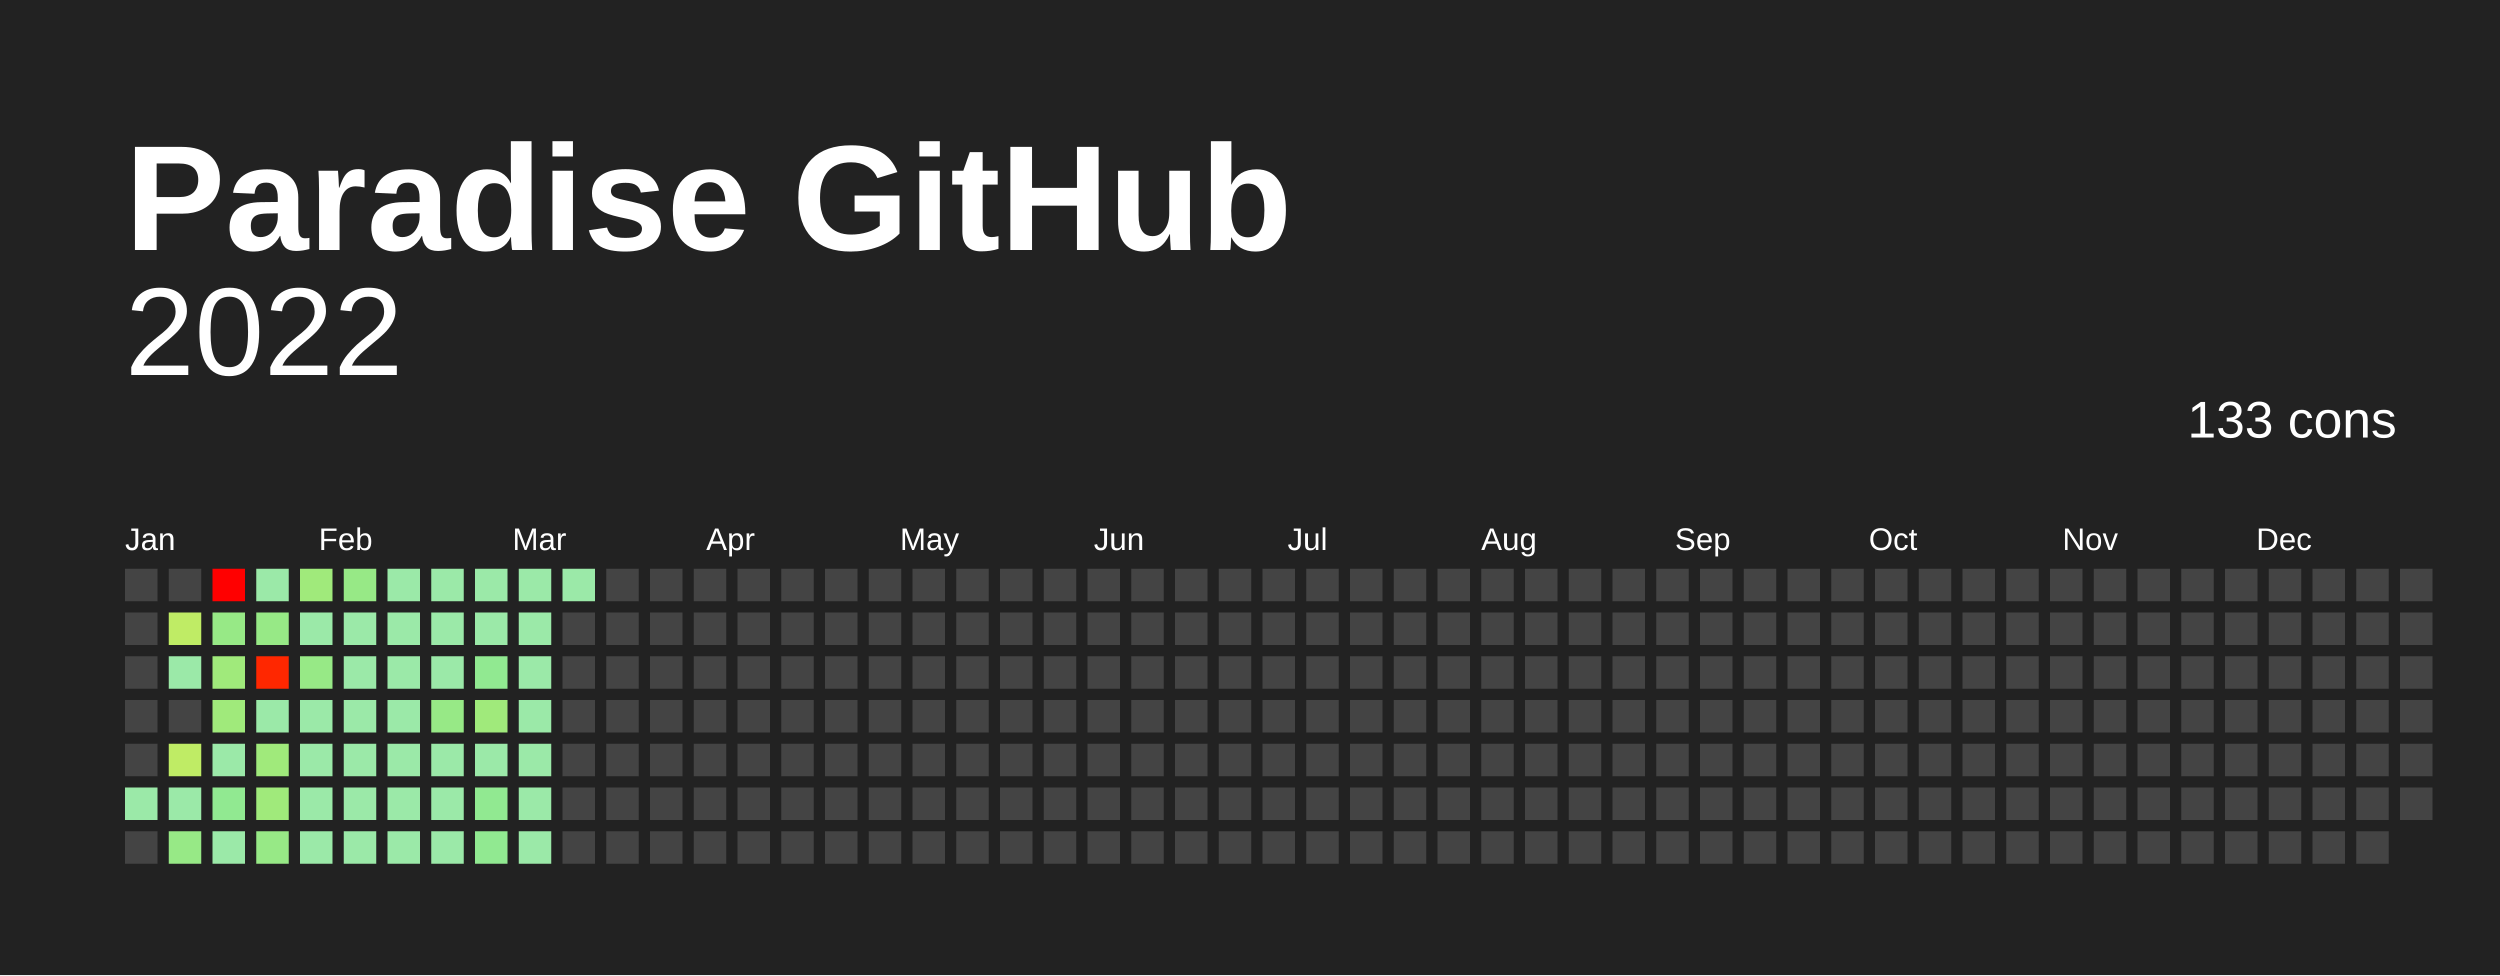
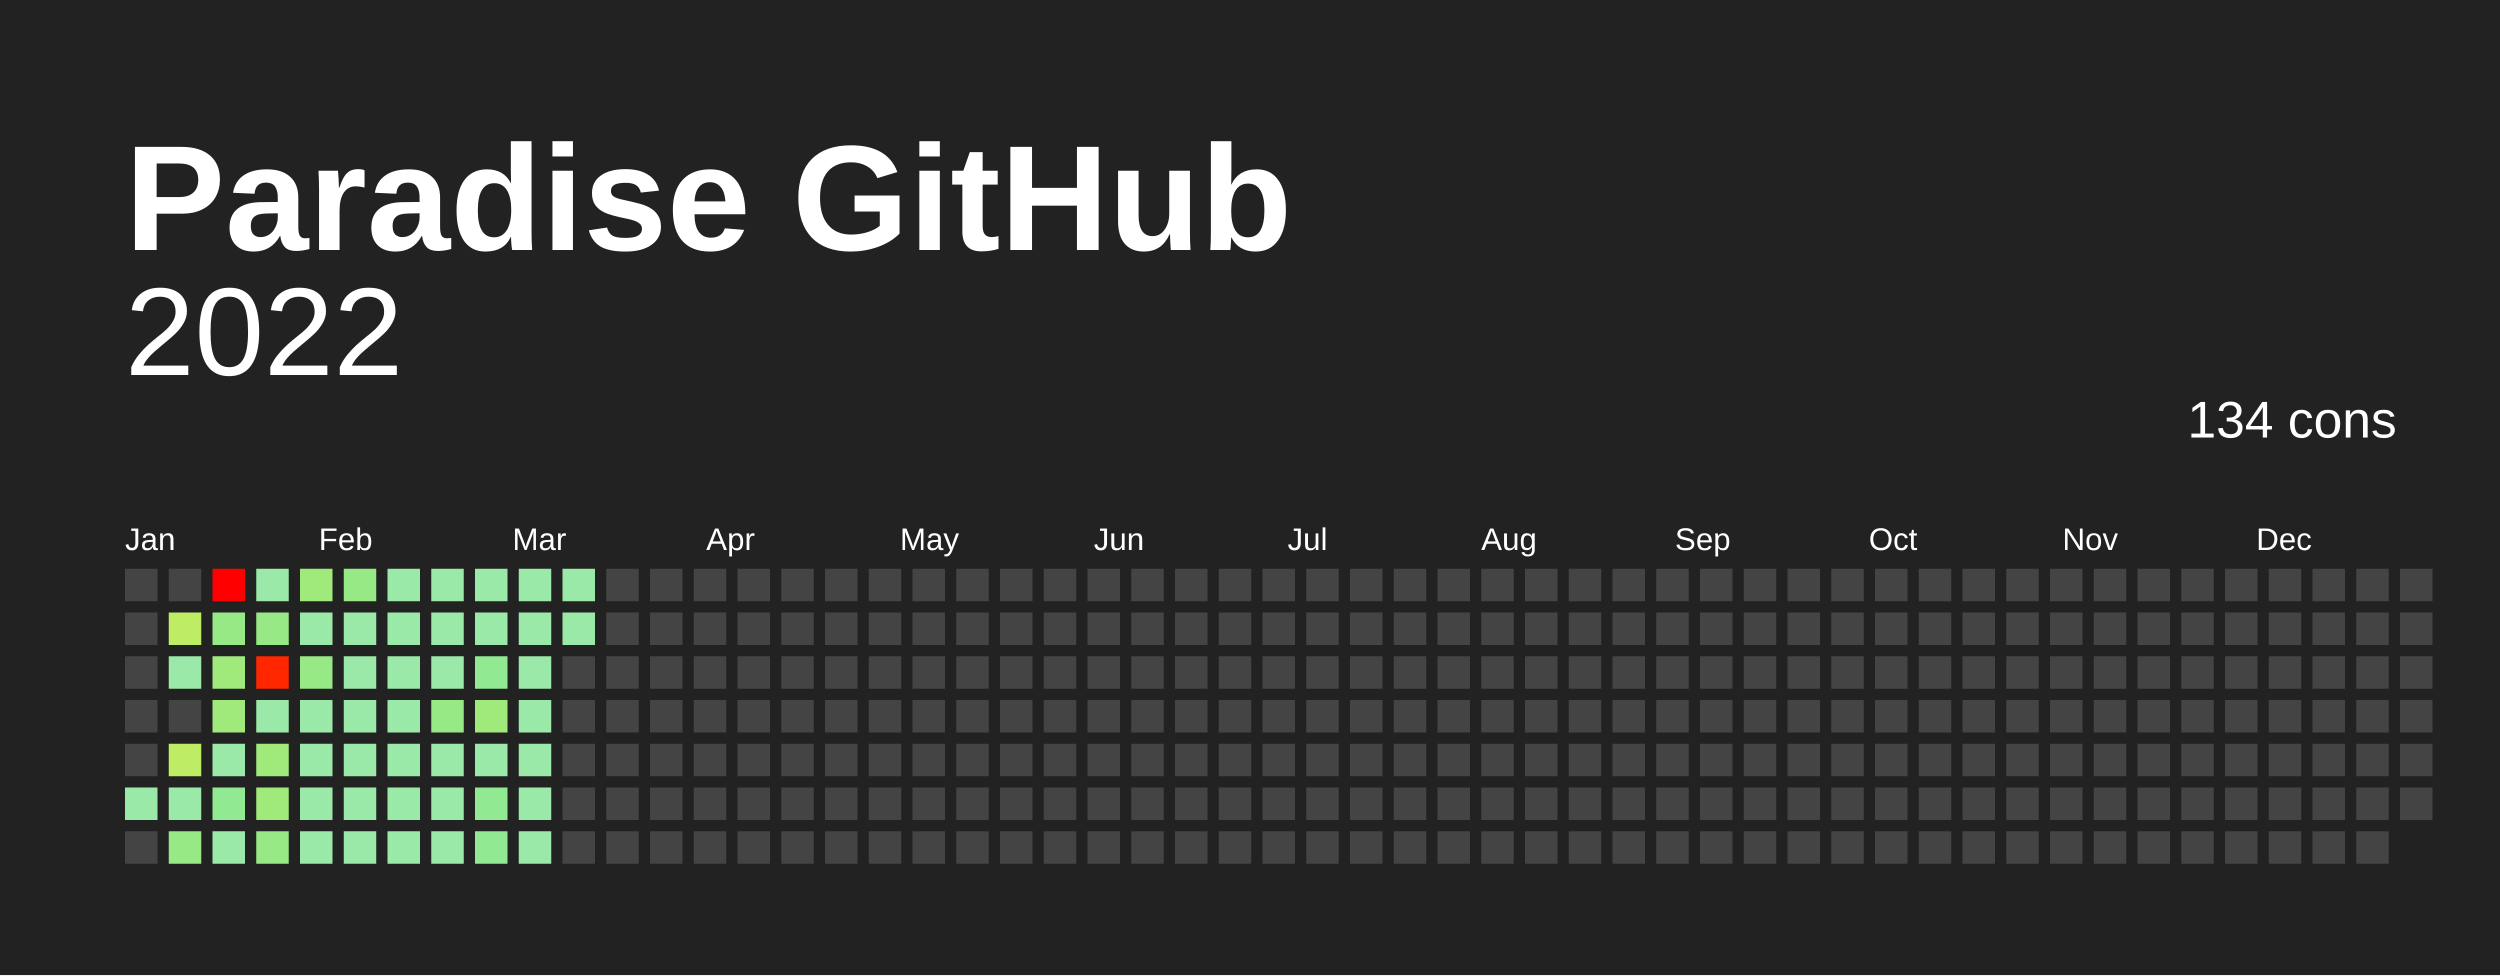
<svg xmlns="http://www.w3.org/2000/svg" baseProfile="full" height="78mm" version="1.1" viewBox="0,0,200,78" width="200mm">
  <defs />
  <rect fill="#222222" height="78" width="200" x="0" y="0" />
  <text fill="#FFFFFF" style="font-size:12px; font-family:Arial; font-weight:bold;" x="10" y="20">Paradise GitHub</text>
  <text alignment-baseline="hanging" fill="#FFFFFF" style="font-size:10.0px; font-family:Arial;" x="10" y="30">2022</text>
-   <text alignment-baseline="hanging" fill="#FFFFFF" style="font-size:4.125px; font-family:Arial;" x="175" y="35">133 cons</text>
+   <text alignment-baseline="hanging" fill="#FFFFFF" style="font-size:4.125px; font-family:Arial;" x="175" y="35">134 cons</text>
  <text fill="#FFFFFF" style="font-size:2.5px; font-family:Arial" x="10.0" y="44">Jan</text>
  <text fill="#FFFFFF" style="font-size:2.5px; font-family:Arial" x="25.5" y="44">Feb</text>
  <text fill="#FFFFFF" style="font-size:2.5px; font-family:Arial" x="41.0" y="44">Mar</text>
  <text fill="#FFFFFF" style="font-size:2.5px; font-family:Arial" x="56.5" y="44">Apr</text>
  <text fill="#FFFFFF" style="font-size:2.5px; font-family:Arial" x="72.0" y="44">May</text>
  <text fill="#FFFFFF" style="font-size:2.5px; font-family:Arial" x="87.5" y="44">Jun</text>
  <text fill="#FFFFFF" style="font-size:2.5px; font-family:Arial" x="103.0" y="44">Jul</text>
  <text fill="#FFFFFF" style="font-size:2.5px; font-family:Arial" x="118.5" y="44">Aug</text>
  <text fill="#FFFFFF" style="font-size:2.5px; font-family:Arial" x="134.0" y="44">Sep</text>
  <text fill="#FFFFFF" style="font-size:2.5px; font-family:Arial" x="149.5" y="44">Oct</text>
  <text fill="#FFFFFF" style="font-size:2.5px; font-family:Arial" x="165.0" y="44">Nov</text>
  <text fill="#FFFFFF" style="font-size:2.5px; font-family:Arial" x="180.5" y="44">Dec</text>
  <rect fill="#444444" height="2.6" width="2.6" x="10.0" y="45.5" />
  <rect fill="#444444" height="2.6" width="2.6" x="10.0" y="49.0" />
  <rect fill="#444444" height="2.6" width="2.6" x="10.0" y="52.5" />
  <rect fill="#444444" height="2.6" width="2.6" x="10.0" y="56.0" />
  <rect fill="#444444" height="2.6" width="2.6" x="10.0" y="59.5" />
  <rect fill="#9be9a8" height="2.6" width="2.6" x="10.0" y="63.0" />
  <rect fill="#444444" height="2.6" width="2.6" x="10.0" y="66.5" />
  <rect fill="#444444" height="2.6" width="2.6" x="13.5" y="45.5" />
  <rect fill="#bfec65" height="2.6" width="2.6" x="13.5" y="49.0" />
  <rect fill="#9be9a8" height="2.6" width="2.6" x="13.5" y="52.5" />
  <rect fill="#444444" height="2.6" width="2.6" x="13.5" y="56.0" />
  <rect fill="#bfec65" height="2.6" width="2.6" x="13.5" y="59.5" />
  <rect fill="#9be9a8" height="2.6" width="2.6" x="13.5" y="63.0" />
  <rect fill="#97e986" height="2.6" width="2.6" x="13.5" y="66.5" />
  <rect fill="red" height="2.6" width="2.6" x="17.0" y="45.5" />
  <rect fill="#97e986" height="2.6" width="2.6" x="17.0" y="49.0" />
  <rect fill="#a0ea7b" height="2.6" width="2.6" x="17.0" y="52.5" />
  <rect fill="#a0ea7b" height="2.6" width="2.6" x="17.0" y="56.0" />
  <rect fill="#9be9a8" height="2.6" width="2.6" x="17.0" y="59.5" />
  <rect fill="#91e991" height="2.6" width="2.6" x="17.0" y="63.0" />
  <rect fill="#9be9a8" height="2.6" width="2.6" x="17.0" y="66.5" />
  <rect fill="#9be9a8" height="2.6" width="2.6" x="20.5" y="45.5" />
  <rect fill="#97e986" height="2.6" width="2.6" x="20.5" y="49.0" />
  <rect fill="#ff2700" height="2.6" width="2.6" x="20.5" y="52.5" />
  <rect fill="#9be9a8" height="2.6" width="2.6" x="20.5" y="56.0" />
  <rect fill="#a0ea7b" height="2.6" width="2.6" x="20.5" y="59.5" />
  <rect fill="#a0ea7b" height="2.6" width="2.6" x="20.5" y="63.0" />
  <rect fill="#97e986" height="2.6" width="2.6" x="20.5" y="66.5" />
  <rect fill="#a0ea7b" height="2.6" width="2.6" x="24.0" y="45.5" />
  <rect fill="#9be9a8" height="2.6" width="2.6" x="24.0" y="49.0" />
  <rect fill="#97e986" height="2.6" width="2.6" x="24.0" y="52.5" />
  <rect fill="#9be9a8" height="2.6" width="2.6" x="24.0" y="56.0" />
  <rect fill="#9be9a8" height="2.6" width="2.6" x="24.0" y="59.5" />
  <rect fill="#9be9a8" height="2.6" width="2.6" x="24.0" y="63.0" />
  <rect fill="#9be9a8" height="2.6" width="2.6" x="24.0" y="66.5" />
  <rect fill="#97e986" height="2.6" width="2.6" x="27.5" y="45.5" />
  <rect fill="#9be9a8" height="2.6" width="2.6" x="27.5" y="49.0" />
  <rect fill="#9be9a8" height="2.6" width="2.6" x="27.5" y="52.5" />
  <rect fill="#9be9a8" height="2.6" width="2.6" x="27.5" y="56.0" />
  <rect fill="#9be9a8" height="2.6" width="2.6" x="27.5" y="59.5" />
  <rect fill="#9be9a8" height="2.6" width="2.6" x="27.5" y="63.0" />
  <rect fill="#9be9a8" height="2.6" width="2.6" x="27.5" y="66.5" />
  <rect fill="#9be9a8" height="2.6" width="2.6" x="31.0" y="45.5" />
  <rect fill="#9be9a8" height="2.6" width="2.6" x="31.0" y="49.0" />
  <rect fill="#9be9a8" height="2.6" width="2.6" x="31.0" y="52.5" />
  <rect fill="#9be9a8" height="2.6" width="2.6" x="31.0" y="56.0" />
  <rect fill="#9be9a8" height="2.6" width="2.6" x="31.0" y="59.5" />
  <rect fill="#9be9a8" height="2.6" width="2.6" x="31.0" y="63.0" />
  <rect fill="#9be9a8" height="2.6" width="2.6" x="31.0" y="66.5" />
  <rect fill="#9be9a8" height="2.6" width="2.6" x="34.5" y="45.5" />
  <rect fill="#9be9a8" height="2.6" width="2.6" x="34.5" y="49.0" />
  <rect fill="#9be9a8" height="2.6" width="2.6" x="34.5" y="52.5" />
  <rect fill="#97e986" height="2.6" width="2.6" x="34.5" y="56.0" />
  <rect fill="#9be9a8" height="2.6" width="2.6" x="34.5" y="59.5" />
  <rect fill="#9be9a8" height="2.6" width="2.6" x="34.5" y="63.0" />
  <rect fill="#9be9a8" height="2.6" width="2.6" x="34.5" y="66.5" />
  <rect fill="#9be9a8" height="2.6" width="2.6" x="38.0" y="45.5" />
  <rect fill="#9be9a8" height="2.6" width="2.6" x="38.0" y="49.0" />
  <rect fill="#91e991" height="2.6" width="2.6" x="38.0" y="52.5" />
  <rect fill="#a0ea7b" height="2.6" width="2.6" x="38.0" y="56.0" />
  <rect fill="#9be9a8" height="2.6" width="2.6" x="38.0" y="59.5" />
  <rect fill="#91e991" height="2.6" width="2.6" x="38.0" y="63.0" />
  <rect fill="#91e991" height="2.6" width="2.6" x="38.0" y="66.5" />
  <rect fill="#9be9a8" height="2.6" width="2.6" x="41.5" y="45.5" />
  <rect fill="#9be9a8" height="2.6" width="2.6" x="41.5" y="49.0" />
  <rect fill="#9be9a8" height="2.6" width="2.6" x="41.5" y="52.5" />
  <rect fill="#9be9a8" height="2.6" width="2.6" x="41.5" y="56.0" />
  <rect fill="#9be9a8" height="2.6" width="2.6" x="41.5" y="59.5" />
  <rect fill="#9be9a8" height="2.6" width="2.6" x="41.5" y="63.0" />
  <rect fill="#9be9a8" height="2.6" width="2.6" x="41.5" y="66.5" />
  <rect fill="#9be9a8" height="2.6" width="2.6" x="45.0" y="45.5" />
-   <rect fill="#444444" height="2.6" width="2.6" x="45.0" y="49.0" />
+   <rect fill="#9be9a8" height="2.6" width="2.6" x="45.0" y="49.0" />
  <rect fill="#444444" height="2.6" width="2.6" x="45.0" y="52.5" />
  <rect fill="#444444" height="2.6" width="2.6" x="45.0" y="56.0" />
  <rect fill="#444444" height="2.6" width="2.6" x="45.0" y="59.5" />
  <rect fill="#444444" height="2.6" width="2.6" x="45.0" y="63.0" />
  <rect fill="#444444" height="2.6" width="2.6" x="45.0" y="66.5" />
  <rect fill="#444444" height="2.6" width="2.6" x="48.5" y="45.5" />
  <rect fill="#444444" height="2.6" width="2.6" x="48.5" y="49.0" />
  <rect fill="#444444" height="2.6" width="2.6" x="48.5" y="52.5" />
  <rect fill="#444444" height="2.6" width="2.6" x="48.5" y="56.0" />
  <rect fill="#444444" height="2.6" width="2.6" x="48.5" y="59.5" />
  <rect fill="#444444" height="2.6" width="2.6" x="48.5" y="63.0" />
  <rect fill="#444444" height="2.6" width="2.6" x="48.5" y="66.5" />
  <rect fill="#444444" height="2.6" width="2.6" x="52.0" y="45.5" />
  <rect fill="#444444" height="2.6" width="2.6" x="52.0" y="49.0" />
  <rect fill="#444444" height="2.6" width="2.6" x="52.0" y="52.5" />
  <rect fill="#444444" height="2.6" width="2.6" x="52.0" y="56.0" />
  <rect fill="#444444" height="2.6" width="2.6" x="52.0" y="59.5" />
  <rect fill="#444444" height="2.6" width="2.6" x="52.0" y="63.0" />
  <rect fill="#444444" height="2.6" width="2.6" x="52.0" y="66.5" />
  <rect fill="#444444" height="2.6" width="2.6" x="55.5" y="45.5" />
  <rect fill="#444444" height="2.6" width="2.6" x="55.5" y="49.0" />
  <rect fill="#444444" height="2.6" width="2.6" x="55.5" y="52.5" />
  <rect fill="#444444" height="2.6" width="2.6" x="55.5" y="56.0" />
  <rect fill="#444444" height="2.6" width="2.6" x="55.5" y="59.5" />
  <rect fill="#444444" height="2.6" width="2.6" x="55.5" y="63.0" />
  <rect fill="#444444" height="2.6" width="2.6" x="55.5" y="66.5" />
  <rect fill="#444444" height="2.6" width="2.6" x="59.0" y="45.5" />
  <rect fill="#444444" height="2.6" width="2.6" x="59.0" y="49.0" />
  <rect fill="#444444" height="2.6" width="2.6" x="59.0" y="52.5" />
  <rect fill="#444444" height="2.6" width="2.6" x="59.0" y="56.0" />
  <rect fill="#444444" height="2.6" width="2.6" x="59.0" y="59.5" />
  <rect fill="#444444" height="2.6" width="2.6" x="59.0" y="63.0" />
  <rect fill="#444444" height="2.6" width="2.6" x="59.0" y="66.5" />
  <rect fill="#444444" height="2.6" width="2.6" x="62.5" y="45.5" />
  <rect fill="#444444" height="2.6" width="2.6" x="62.5" y="49.0" />
  <rect fill="#444444" height="2.6" width="2.6" x="62.5" y="52.5" />
  <rect fill="#444444" height="2.6" width="2.6" x="62.5" y="56.0" />
  <rect fill="#444444" height="2.6" width="2.6" x="62.5" y="59.5" />
  <rect fill="#444444" height="2.6" width="2.6" x="62.5" y="63.0" />
  <rect fill="#444444" height="2.6" width="2.6" x="62.5" y="66.5" />
  <rect fill="#444444" height="2.6" width="2.6" x="66.0" y="45.5" />
  <rect fill="#444444" height="2.6" width="2.6" x="66.0" y="49.0" />
  <rect fill="#444444" height="2.6" width="2.6" x="66.0" y="52.5" />
  <rect fill="#444444" height="2.6" width="2.6" x="66.0" y="56.0" />
  <rect fill="#444444" height="2.6" width="2.6" x="66.0" y="59.5" />
  <rect fill="#444444" height="2.6" width="2.6" x="66.0" y="63.0" />
  <rect fill="#444444" height="2.6" width="2.6" x="66.0" y="66.5" />
  <rect fill="#444444" height="2.6" width="2.6" x="69.5" y="45.5" />
  <rect fill="#444444" height="2.6" width="2.6" x="69.5" y="49.0" />
  <rect fill="#444444" height="2.6" width="2.6" x="69.5" y="52.5" />
  <rect fill="#444444" height="2.6" width="2.6" x="69.5" y="56.0" />
  <rect fill="#444444" height="2.6" width="2.6" x="69.5" y="59.5" />
  <rect fill="#444444" height="2.6" width="2.6" x="69.5" y="63.0" />
  <rect fill="#444444" height="2.6" width="2.6" x="69.5" y="66.5" />
  <rect fill="#444444" height="2.6" width="2.6" x="73.0" y="45.5" />
  <rect fill="#444444" height="2.6" width="2.6" x="73.0" y="49.0" />
  <rect fill="#444444" height="2.6" width="2.6" x="73.0" y="52.5" />
  <rect fill="#444444" height="2.6" width="2.6" x="73.0" y="56.0" />
  <rect fill="#444444" height="2.6" width="2.6" x="73.0" y="59.5" />
  <rect fill="#444444" height="2.6" width="2.6" x="73.0" y="63.0" />
  <rect fill="#444444" height="2.6" width="2.6" x="73.0" y="66.5" />
  <rect fill="#444444" height="2.6" width="2.6" x="76.5" y="45.5" />
  <rect fill="#444444" height="2.6" width="2.6" x="76.5" y="49.0" />
  <rect fill="#444444" height="2.6" width="2.6" x="76.5" y="52.5" />
  <rect fill="#444444" height="2.6" width="2.6" x="76.5" y="56.0" />
  <rect fill="#444444" height="2.6" width="2.6" x="76.5" y="59.5" />
  <rect fill="#444444" height="2.6" width="2.6" x="76.5" y="63.0" />
  <rect fill="#444444" height="2.6" width="2.6" x="76.5" y="66.5" />
  <rect fill="#444444" height="2.6" width="2.6" x="80.0" y="45.5" />
  <rect fill="#444444" height="2.6" width="2.6" x="80.0" y="49.0" />
  <rect fill="#444444" height="2.6" width="2.6" x="80.0" y="52.5" />
  <rect fill="#444444" height="2.6" width="2.6" x="80.0" y="56.0" />
  <rect fill="#444444" height="2.6" width="2.6" x="80.0" y="59.5" />
  <rect fill="#444444" height="2.6" width="2.6" x="80.0" y="63.0" />
  <rect fill="#444444" height="2.6" width="2.6" x="80.0" y="66.5" />
  <rect fill="#444444" height="2.6" width="2.6" x="83.5" y="45.5" />
  <rect fill="#444444" height="2.6" width="2.6" x="83.5" y="49.0" />
  <rect fill="#444444" height="2.6" width="2.6" x="83.5" y="52.5" />
  <rect fill="#444444" height="2.6" width="2.6" x="83.5" y="56.0" />
  <rect fill="#444444" height="2.6" width="2.6" x="83.5" y="59.5" />
  <rect fill="#444444" height="2.6" width="2.6" x="83.5" y="63.0" />
  <rect fill="#444444" height="2.6" width="2.6" x="83.5" y="66.5" />
  <rect fill="#444444" height="2.6" width="2.6" x="87.0" y="45.5" />
  <rect fill="#444444" height="2.6" width="2.6" x="87.0" y="49.0" />
  <rect fill="#444444" height="2.6" width="2.6" x="87.0" y="52.5" />
  <rect fill="#444444" height="2.6" width="2.6" x="87.0" y="56.0" />
  <rect fill="#444444" height="2.6" width="2.6" x="87.0" y="59.5" />
  <rect fill="#444444" height="2.6" width="2.6" x="87.0" y="63.0" />
  <rect fill="#444444" height="2.6" width="2.6" x="87.0" y="66.5" />
  <rect fill="#444444" height="2.6" width="2.6" x="90.5" y="45.5" />
  <rect fill="#444444" height="2.6" width="2.6" x="90.5" y="49.0" />
  <rect fill="#444444" height="2.6" width="2.6" x="90.5" y="52.5" />
  <rect fill="#444444" height="2.6" width="2.6" x="90.5" y="56.0" />
  <rect fill="#444444" height="2.6" width="2.6" x="90.5" y="59.5" />
  <rect fill="#444444" height="2.6" width="2.6" x="90.5" y="63.0" />
  <rect fill="#444444" height="2.6" width="2.6" x="90.5" y="66.5" />
  <rect fill="#444444" height="2.6" width="2.6" x="94.0" y="45.5" />
  <rect fill="#444444" height="2.6" width="2.6" x="94.0" y="49.0" />
  <rect fill="#444444" height="2.6" width="2.6" x="94.0" y="52.5" />
  <rect fill="#444444" height="2.6" width="2.6" x="94.0" y="56.0" />
  <rect fill="#444444" height="2.6" width="2.6" x="94.0" y="59.5" />
  <rect fill="#444444" height="2.6" width="2.6" x="94.0" y="63.0" />
  <rect fill="#444444" height="2.6" width="2.6" x="94.0" y="66.5" />
  <rect fill="#444444" height="2.6" width="2.6" x="97.5" y="45.5" />
  <rect fill="#444444" height="2.6" width="2.6" x="97.5" y="49.0" />
  <rect fill="#444444" height="2.6" width="2.6" x="97.5" y="52.5" />
  <rect fill="#444444" height="2.6" width="2.6" x="97.5" y="56.0" />
  <rect fill="#444444" height="2.6" width="2.6" x="97.5" y="59.5" />
  <rect fill="#444444" height="2.6" width="2.6" x="97.5" y="63.0" />
  <rect fill="#444444" height="2.6" width="2.6" x="97.5" y="66.5" />
  <rect fill="#444444" height="2.6" width="2.6" x="101.0" y="45.5" />
  <rect fill="#444444" height="2.6" width="2.6" x="101.0" y="49.0" />
  <rect fill="#444444" height="2.6" width="2.6" x="101.0" y="52.5" />
  <rect fill="#444444" height="2.6" width="2.6" x="101.0" y="56.0" />
  <rect fill="#444444" height="2.6" width="2.6" x="101.0" y="59.5" />
  <rect fill="#444444" height="2.6" width="2.6" x="101.0" y="63.0" />
  <rect fill="#444444" height="2.6" width="2.6" x="101.0" y="66.5" />
  <rect fill="#444444" height="2.6" width="2.6" x="104.5" y="45.5" />
  <rect fill="#444444" height="2.6" width="2.6" x="104.5" y="49.0" />
  <rect fill="#444444" height="2.6" width="2.6" x="104.5" y="52.5" />
  <rect fill="#444444" height="2.6" width="2.6" x="104.5" y="56.0" />
  <rect fill="#444444" height="2.6" width="2.6" x="104.5" y="59.5" />
  <rect fill="#444444" height="2.6" width="2.6" x="104.5" y="63.0" />
  <rect fill="#444444" height="2.6" width="2.6" x="104.5" y="66.5" />
  <rect fill="#444444" height="2.6" width="2.6" x="108.0" y="45.5" />
  <rect fill="#444444" height="2.6" width="2.6" x="108.0" y="49.0" />
  <rect fill="#444444" height="2.6" width="2.6" x="108.0" y="52.5" />
  <rect fill="#444444" height="2.6" width="2.6" x="108.0" y="56.0" />
  <rect fill="#444444" height="2.6" width="2.6" x="108.0" y="59.5" />
  <rect fill="#444444" height="2.6" width="2.6" x="108.0" y="63.0" />
  <rect fill="#444444" height="2.6" width="2.6" x="108.0" y="66.5" />
  <rect fill="#444444" height="2.6" width="2.6" x="111.5" y="45.5" />
  <rect fill="#444444" height="2.6" width="2.6" x="111.5" y="49.0" />
  <rect fill="#444444" height="2.6" width="2.6" x="111.5" y="52.5" />
  <rect fill="#444444" height="2.6" width="2.6" x="111.5" y="56.0" />
  <rect fill="#444444" height="2.6" width="2.6" x="111.5" y="59.5" />
  <rect fill="#444444" height="2.6" width="2.6" x="111.5" y="63.0" />
  <rect fill="#444444" height="2.6" width="2.6" x="111.5" y="66.5" />
  <rect fill="#444444" height="2.6" width="2.6" x="115.0" y="45.5" />
  <rect fill="#444444" height="2.6" width="2.6" x="115.0" y="49.0" />
  <rect fill="#444444" height="2.6" width="2.6" x="115.0" y="52.5" />
  <rect fill="#444444" height="2.6" width="2.6" x="115.0" y="56.0" />
  <rect fill="#444444" height="2.6" width="2.6" x="115.0" y="59.5" />
  <rect fill="#444444" height="2.6" width="2.6" x="115.0" y="63.0" />
  <rect fill="#444444" height="2.6" width="2.6" x="115.0" y="66.5" />
  <rect fill="#444444" height="2.6" width="2.6" x="118.5" y="45.5" />
  <rect fill="#444444" height="2.6" width="2.6" x="118.5" y="49.0" />
  <rect fill="#444444" height="2.6" width="2.6" x="118.5" y="52.5" />
  <rect fill="#444444" height="2.6" width="2.6" x="118.5" y="56.0" />
  <rect fill="#444444" height="2.6" width="2.6" x="118.5" y="59.5" />
  <rect fill="#444444" height="2.6" width="2.6" x="118.5" y="63.0" />
  <rect fill="#444444" height="2.6" width="2.6" x="118.5" y="66.5" />
  <rect fill="#444444" height="2.6" width="2.6" x="122.0" y="45.5" />
  <rect fill="#444444" height="2.6" width="2.6" x="122.0" y="49.0" />
  <rect fill="#444444" height="2.6" width="2.6" x="122.0" y="52.5" />
  <rect fill="#444444" height="2.6" width="2.6" x="122.0" y="56.0" />
  <rect fill="#444444" height="2.6" width="2.6" x="122.0" y="59.5" />
  <rect fill="#444444" height="2.6" width="2.6" x="122.0" y="63.0" />
  <rect fill="#444444" height="2.6" width="2.6" x="122.0" y="66.5" />
  <rect fill="#444444" height="2.6" width="2.6" x="125.5" y="45.5" />
  <rect fill="#444444" height="2.6" width="2.6" x="125.5" y="49.0" />
  <rect fill="#444444" height="2.6" width="2.6" x="125.5" y="52.5" />
  <rect fill="#444444" height="2.6" width="2.6" x="125.5" y="56.0" />
  <rect fill="#444444" height="2.6" width="2.6" x="125.5" y="59.5" />
  <rect fill="#444444" height="2.6" width="2.6" x="125.5" y="63.0" />
  <rect fill="#444444" height="2.6" width="2.6" x="125.5" y="66.5" />
  <rect fill="#444444" height="2.6" width="2.6" x="129.0" y="45.5" />
  <rect fill="#444444" height="2.6" width="2.6" x="129.0" y="49.0" />
  <rect fill="#444444" height="2.6" width="2.6" x="129.0" y="52.5" />
  <rect fill="#444444" height="2.6" width="2.6" x="129.0" y="56.0" />
  <rect fill="#444444" height="2.6" width="2.6" x="129.0" y="59.5" />
  <rect fill="#444444" height="2.6" width="2.6" x="129.0" y="63.0" />
  <rect fill="#444444" height="2.6" width="2.6" x="129.0" y="66.5" />
  <rect fill="#444444" height="2.6" width="2.6" x="132.5" y="45.5" />
  <rect fill="#444444" height="2.6" width="2.6" x="132.5" y="49.0" />
  <rect fill="#444444" height="2.6" width="2.6" x="132.5" y="52.5" />
  <rect fill="#444444" height="2.6" width="2.6" x="132.5" y="56.0" />
  <rect fill="#444444" height="2.6" width="2.6" x="132.5" y="59.5" />
  <rect fill="#444444" height="2.6" width="2.6" x="132.5" y="63.0" />
  <rect fill="#444444" height="2.6" width="2.6" x="132.5" y="66.5" />
  <rect fill="#444444" height="2.6" width="2.6" x="136.0" y="45.5" />
  <rect fill="#444444" height="2.6" width="2.6" x="136.0" y="49.0" />
  <rect fill="#444444" height="2.6" width="2.6" x="136.0" y="52.5" />
  <rect fill="#444444" height="2.6" width="2.6" x="136.0" y="56.0" />
  <rect fill="#444444" height="2.6" width="2.6" x="136.0" y="59.5" />
  <rect fill="#444444" height="2.6" width="2.6" x="136.0" y="63.0" />
  <rect fill="#444444" height="2.6" width="2.6" x="136.0" y="66.5" />
  <rect fill="#444444" height="2.6" width="2.6" x="139.5" y="45.5" />
  <rect fill="#444444" height="2.6" width="2.6" x="139.5" y="49.0" />
  <rect fill="#444444" height="2.6" width="2.6" x="139.5" y="52.5" />
  <rect fill="#444444" height="2.6" width="2.6" x="139.5" y="56.0" />
  <rect fill="#444444" height="2.6" width="2.6" x="139.5" y="59.5" />
  <rect fill="#444444" height="2.6" width="2.6" x="139.5" y="63.0" />
  <rect fill="#444444" height="2.6" width="2.6" x="139.5" y="66.5" />
  <rect fill="#444444" height="2.6" width="2.6" x="143.0" y="45.5" />
  <rect fill="#444444" height="2.6" width="2.6" x="143.0" y="49.0" />
  <rect fill="#444444" height="2.6" width="2.6" x="143.0" y="52.5" />
  <rect fill="#444444" height="2.6" width="2.6" x="143.0" y="56.0" />
  <rect fill="#444444" height="2.6" width="2.6" x="143.0" y="59.5" />
  <rect fill="#444444" height="2.6" width="2.6" x="143.0" y="63.0" />
  <rect fill="#444444" height="2.6" width="2.6" x="143.0" y="66.5" />
  <rect fill="#444444" height="2.6" width="2.6" x="146.5" y="45.5" />
  <rect fill="#444444" height="2.6" width="2.6" x="146.5" y="49.0" />
  <rect fill="#444444" height="2.6" width="2.6" x="146.5" y="52.5" />
  <rect fill="#444444" height="2.6" width="2.6" x="146.5" y="56.0" />
  <rect fill="#444444" height="2.6" width="2.6" x="146.5" y="59.5" />
  <rect fill="#444444" height="2.6" width="2.6" x="146.5" y="63.0" />
  <rect fill="#444444" height="2.6" width="2.6" x="146.5" y="66.5" />
  <rect fill="#444444" height="2.6" width="2.6" x="150.0" y="45.5" />
  <rect fill="#444444" height="2.6" width="2.6" x="150.0" y="49.0" />
  <rect fill="#444444" height="2.6" width="2.6" x="150.0" y="52.5" />
  <rect fill="#444444" height="2.6" width="2.6" x="150.0" y="56.0" />
  <rect fill="#444444" height="2.6" width="2.6" x="150.0" y="59.5" />
  <rect fill="#444444" height="2.6" width="2.6" x="150.0" y="63.0" />
  <rect fill="#444444" height="2.6" width="2.6" x="150.0" y="66.5" />
  <rect fill="#444444" height="2.6" width="2.6" x="153.5" y="45.5" />
  <rect fill="#444444" height="2.6" width="2.6" x="153.5" y="49.0" />
  <rect fill="#444444" height="2.6" width="2.6" x="153.5" y="52.5" />
  <rect fill="#444444" height="2.6" width="2.6" x="153.5" y="56.0" />
  <rect fill="#444444" height="2.6" width="2.6" x="153.5" y="59.5" />
  <rect fill="#444444" height="2.6" width="2.6" x="153.5" y="63.0" />
  <rect fill="#444444" height="2.6" width="2.6" x="153.5" y="66.5" />
  <rect fill="#444444" height="2.6" width="2.6" x="157.0" y="45.5" />
  <rect fill="#444444" height="2.6" width="2.6" x="157.0" y="49.0" />
  <rect fill="#444444" height="2.6" width="2.6" x="157.0" y="52.5" />
  <rect fill="#444444" height="2.6" width="2.6" x="157.0" y="56.0" />
  <rect fill="#444444" height="2.6" width="2.6" x="157.0" y="59.5" />
  <rect fill="#444444" height="2.6" width="2.6" x="157.0" y="63.0" />
  <rect fill="#444444" height="2.6" width="2.6" x="157.0" y="66.5" />
  <rect fill="#444444" height="2.6" width="2.6" x="160.5" y="45.5" />
  <rect fill="#444444" height="2.6" width="2.6" x="160.5" y="49.0" />
  <rect fill="#444444" height="2.6" width="2.6" x="160.5" y="52.5" />
  <rect fill="#444444" height="2.6" width="2.6" x="160.5" y="56.0" />
  <rect fill="#444444" height="2.6" width="2.6" x="160.5" y="59.5" />
  <rect fill="#444444" height="2.6" width="2.6" x="160.5" y="63.0" />
  <rect fill="#444444" height="2.6" width="2.6" x="160.5" y="66.5" />
  <rect fill="#444444" height="2.6" width="2.6" x="164.0" y="45.5" />
  <rect fill="#444444" height="2.6" width="2.6" x="164.0" y="49.0" />
  <rect fill="#444444" height="2.6" width="2.6" x="164.0" y="52.5" />
  <rect fill="#444444" height="2.6" width="2.6" x="164.0" y="56.0" />
  <rect fill="#444444" height="2.6" width="2.6" x="164.0" y="59.5" />
  <rect fill="#444444" height="2.6" width="2.6" x="164.0" y="63.0" />
  <rect fill="#444444" height="2.6" width="2.6" x="164.0" y="66.5" />
  <rect fill="#444444" height="2.6" width="2.6" x="167.5" y="45.5" />
  <rect fill="#444444" height="2.6" width="2.6" x="167.5" y="49.0" />
  <rect fill="#444444" height="2.6" width="2.6" x="167.5" y="52.5" />
  <rect fill="#444444" height="2.6" width="2.6" x="167.5" y="56.0" />
  <rect fill="#444444" height="2.6" width="2.6" x="167.5" y="59.5" />
  <rect fill="#444444" height="2.6" width="2.6" x="167.5" y="63.0" />
  <rect fill="#444444" height="2.6" width="2.6" x="167.5" y="66.5" />
  <rect fill="#444444" height="2.6" width="2.6" x="171.0" y="45.5" />
  <rect fill="#444444" height="2.6" width="2.6" x="171.0" y="49.0" />
  <rect fill="#444444" height="2.6" width="2.6" x="171.0" y="52.5" />
  <rect fill="#444444" height="2.6" width="2.6" x="171.0" y="56.0" />
  <rect fill="#444444" height="2.6" width="2.6" x="171.0" y="59.5" />
  <rect fill="#444444" height="2.6" width="2.6" x="171.0" y="63.0" />
  <rect fill="#444444" height="2.6" width="2.6" x="171.0" y="66.5" />
  <rect fill="#444444" height="2.6" width="2.6" x="174.5" y="45.5" />
  <rect fill="#444444" height="2.6" width="2.6" x="174.5" y="49.0" />
  <rect fill="#444444" height="2.6" width="2.6" x="174.5" y="52.5" />
  <rect fill="#444444" height="2.6" width="2.6" x="174.5" y="56.0" />
  <rect fill="#444444" height="2.6" width="2.6" x="174.5" y="59.5" />
  <rect fill="#444444" height="2.6" width="2.6" x="174.5" y="63.0" />
  <rect fill="#444444" height="2.6" width="2.6" x="174.5" y="66.5" />
  <rect fill="#444444" height="2.6" width="2.6" x="178.0" y="45.5" />
  <rect fill="#444444" height="2.6" width="2.6" x="178.0" y="49.0" />
  <rect fill="#444444" height="2.6" width="2.6" x="178.0" y="52.5" />
  <rect fill="#444444" height="2.6" width="2.6" x="178.0" y="56.0" />
  <rect fill="#444444" height="2.6" width="2.6" x="178.0" y="59.5" />
  <rect fill="#444444" height="2.6" width="2.6" x="178.0" y="63.0" />
  <rect fill="#444444" height="2.6" width="2.6" x="178.0" y="66.5" />
  <rect fill="#444444" height="2.6" width="2.6" x="181.5" y="45.5" />
  <rect fill="#444444" height="2.6" width="2.6" x="181.5" y="49.0" />
  <rect fill="#444444" height="2.6" width="2.6" x="181.5" y="52.5" />
  <rect fill="#444444" height="2.6" width="2.6" x="181.5" y="56.0" />
  <rect fill="#444444" height="2.6" width="2.6" x="181.5" y="59.5" />
  <rect fill="#444444" height="2.6" width="2.6" x="181.5" y="63.0" />
  <rect fill="#444444" height="2.6" width="2.6" x="181.5" y="66.5" />
  <rect fill="#444444" height="2.6" width="2.6" x="185.0" y="45.5" />
  <rect fill="#444444" height="2.6" width="2.6" x="185.0" y="49.0" />
  <rect fill="#444444" height="2.6" width="2.6" x="185.0" y="52.5" />
  <rect fill="#444444" height="2.6" width="2.6" x="185.0" y="56.0" />
  <rect fill="#444444" height="2.6" width="2.6" x="185.0" y="59.5" />
  <rect fill="#444444" height="2.6" width="2.6" x="185.0" y="63.0" />
  <rect fill="#444444" height="2.6" width="2.6" x="185.0" y="66.5" />
  <rect fill="#444444" height="2.6" width="2.6" x="188.5" y="45.5" />
  <rect fill="#444444" height="2.6" width="2.6" x="188.5" y="49.0" />
  <rect fill="#444444" height="2.6" width="2.6" x="188.5" y="52.5" />
  <rect fill="#444444" height="2.6" width="2.6" x="188.5" y="56.0" />
  <rect fill="#444444" height="2.6" width="2.6" x="188.5" y="59.5" />
  <rect fill="#444444" height="2.6" width="2.6" x="188.5" y="63.0" />
  <rect fill="#444444" height="2.6" width="2.6" x="188.5" y="66.5" />
  <rect fill="#444444" height="2.6" width="2.6" x="192.0" y="45.5" />
  <rect fill="#444444" height="2.6" width="2.6" x="192.0" y="49.0" />
  <rect fill="#444444" height="2.6" width="2.6" x="192.0" y="52.5" />
  <rect fill="#444444" height="2.6" width="2.6" x="192.0" y="56.0" />
  <rect fill="#444444" height="2.6" width="2.6" x="192.0" y="59.5" />
  <rect fill="#444444" height="2.6" width="2.6" x="192.0" y="63.0" />
</svg>
